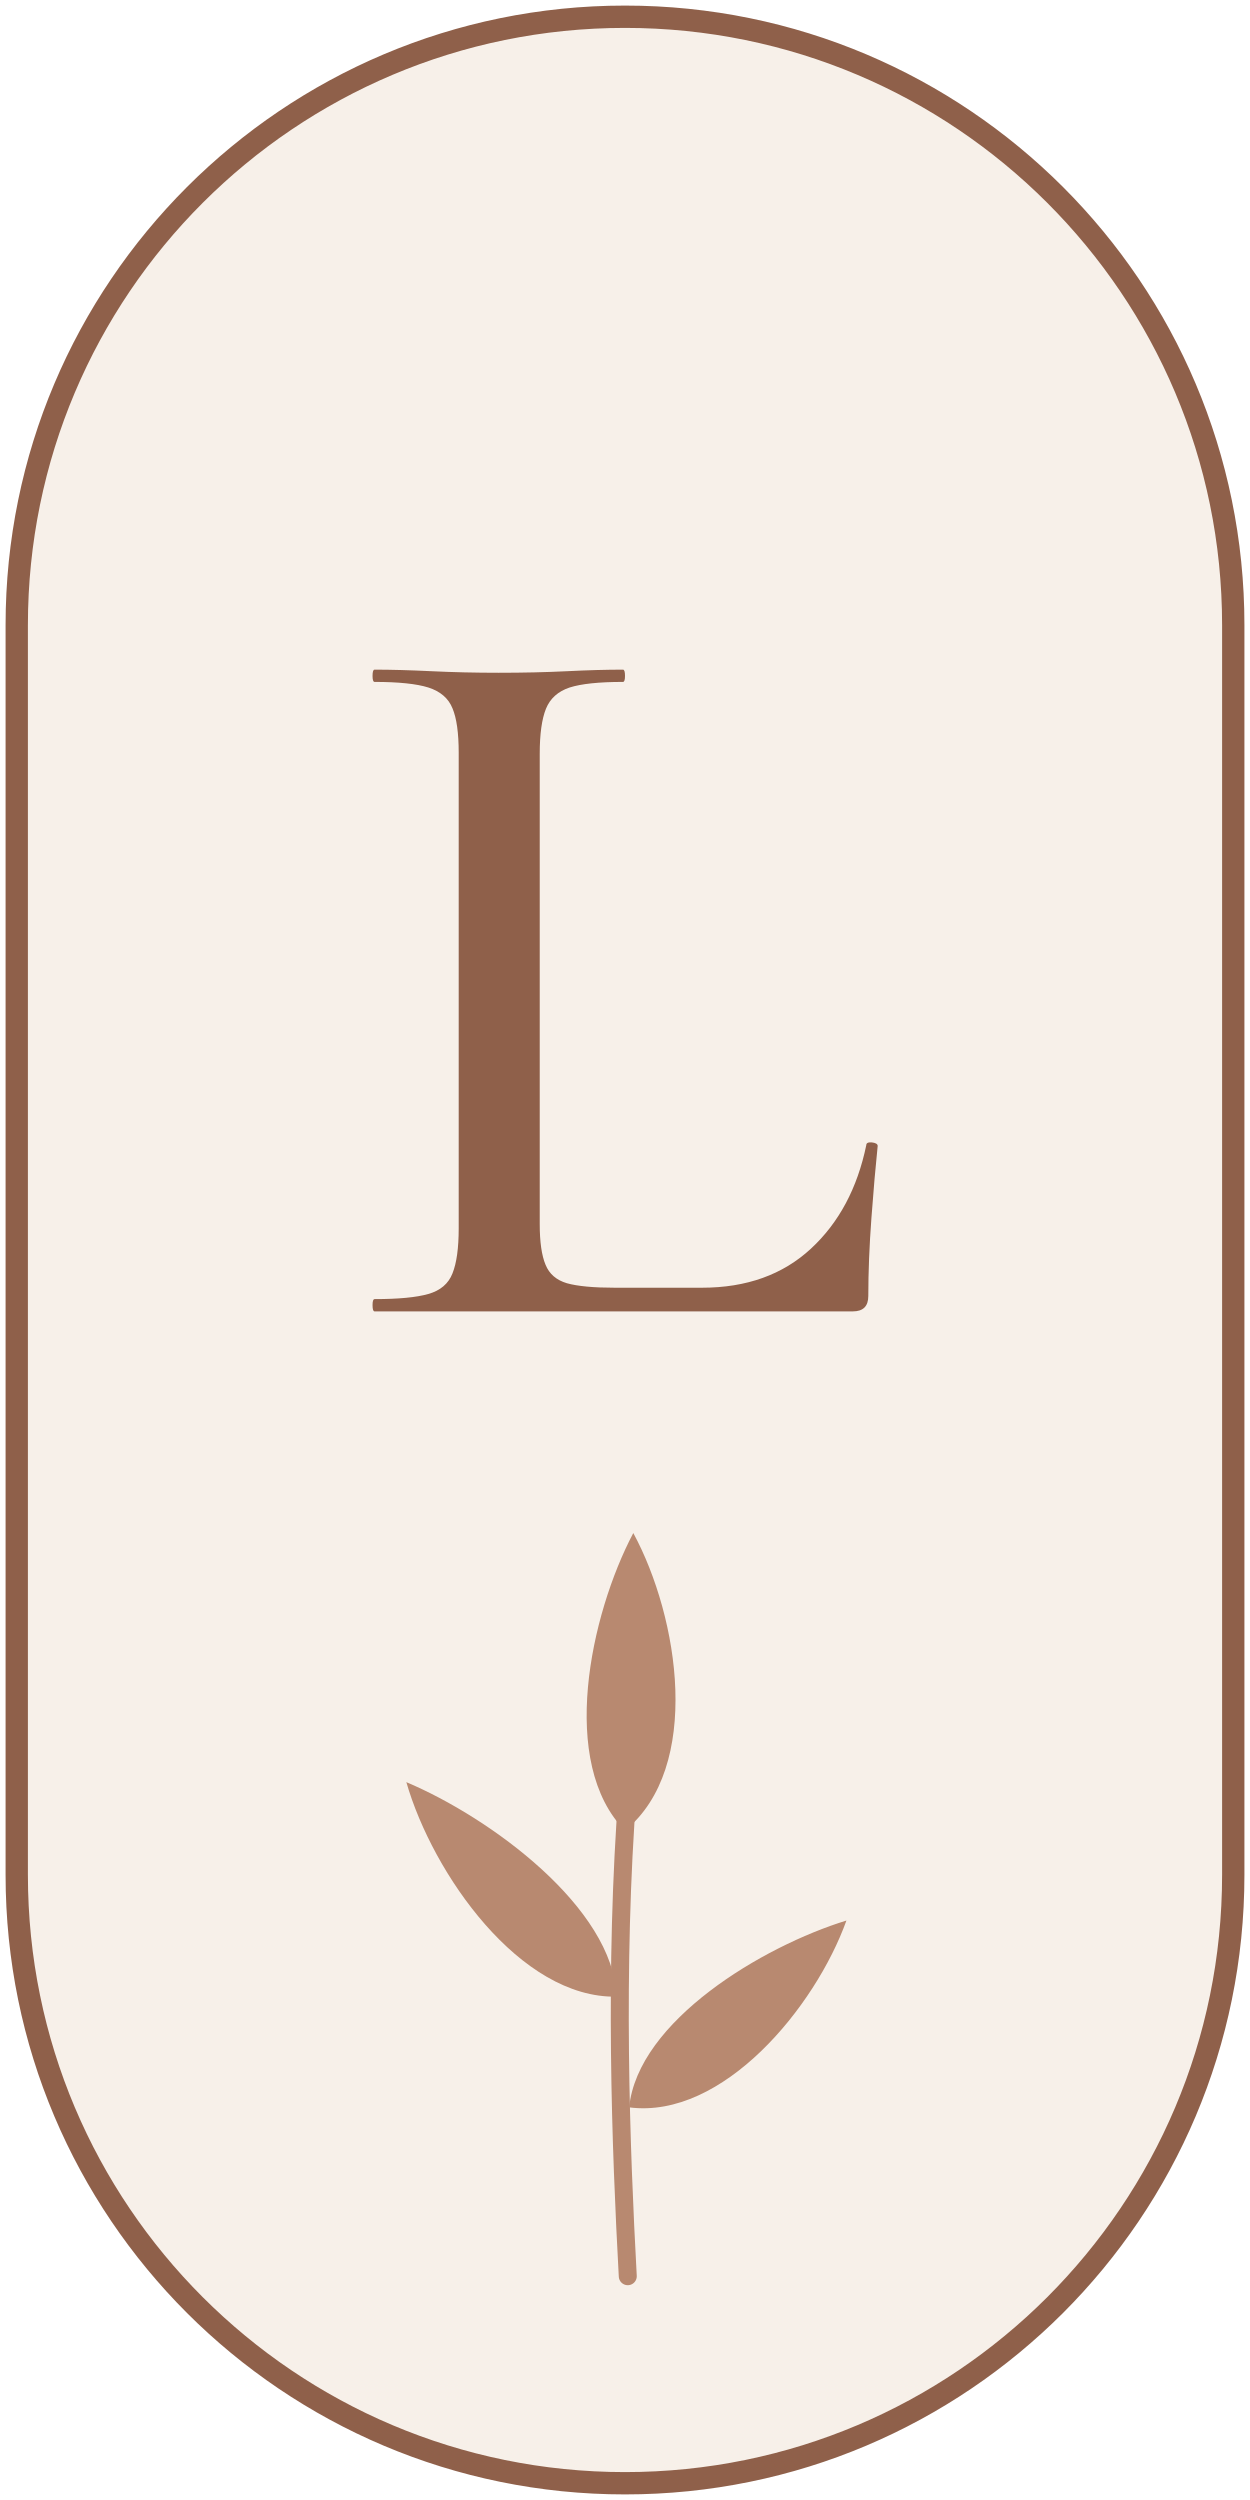
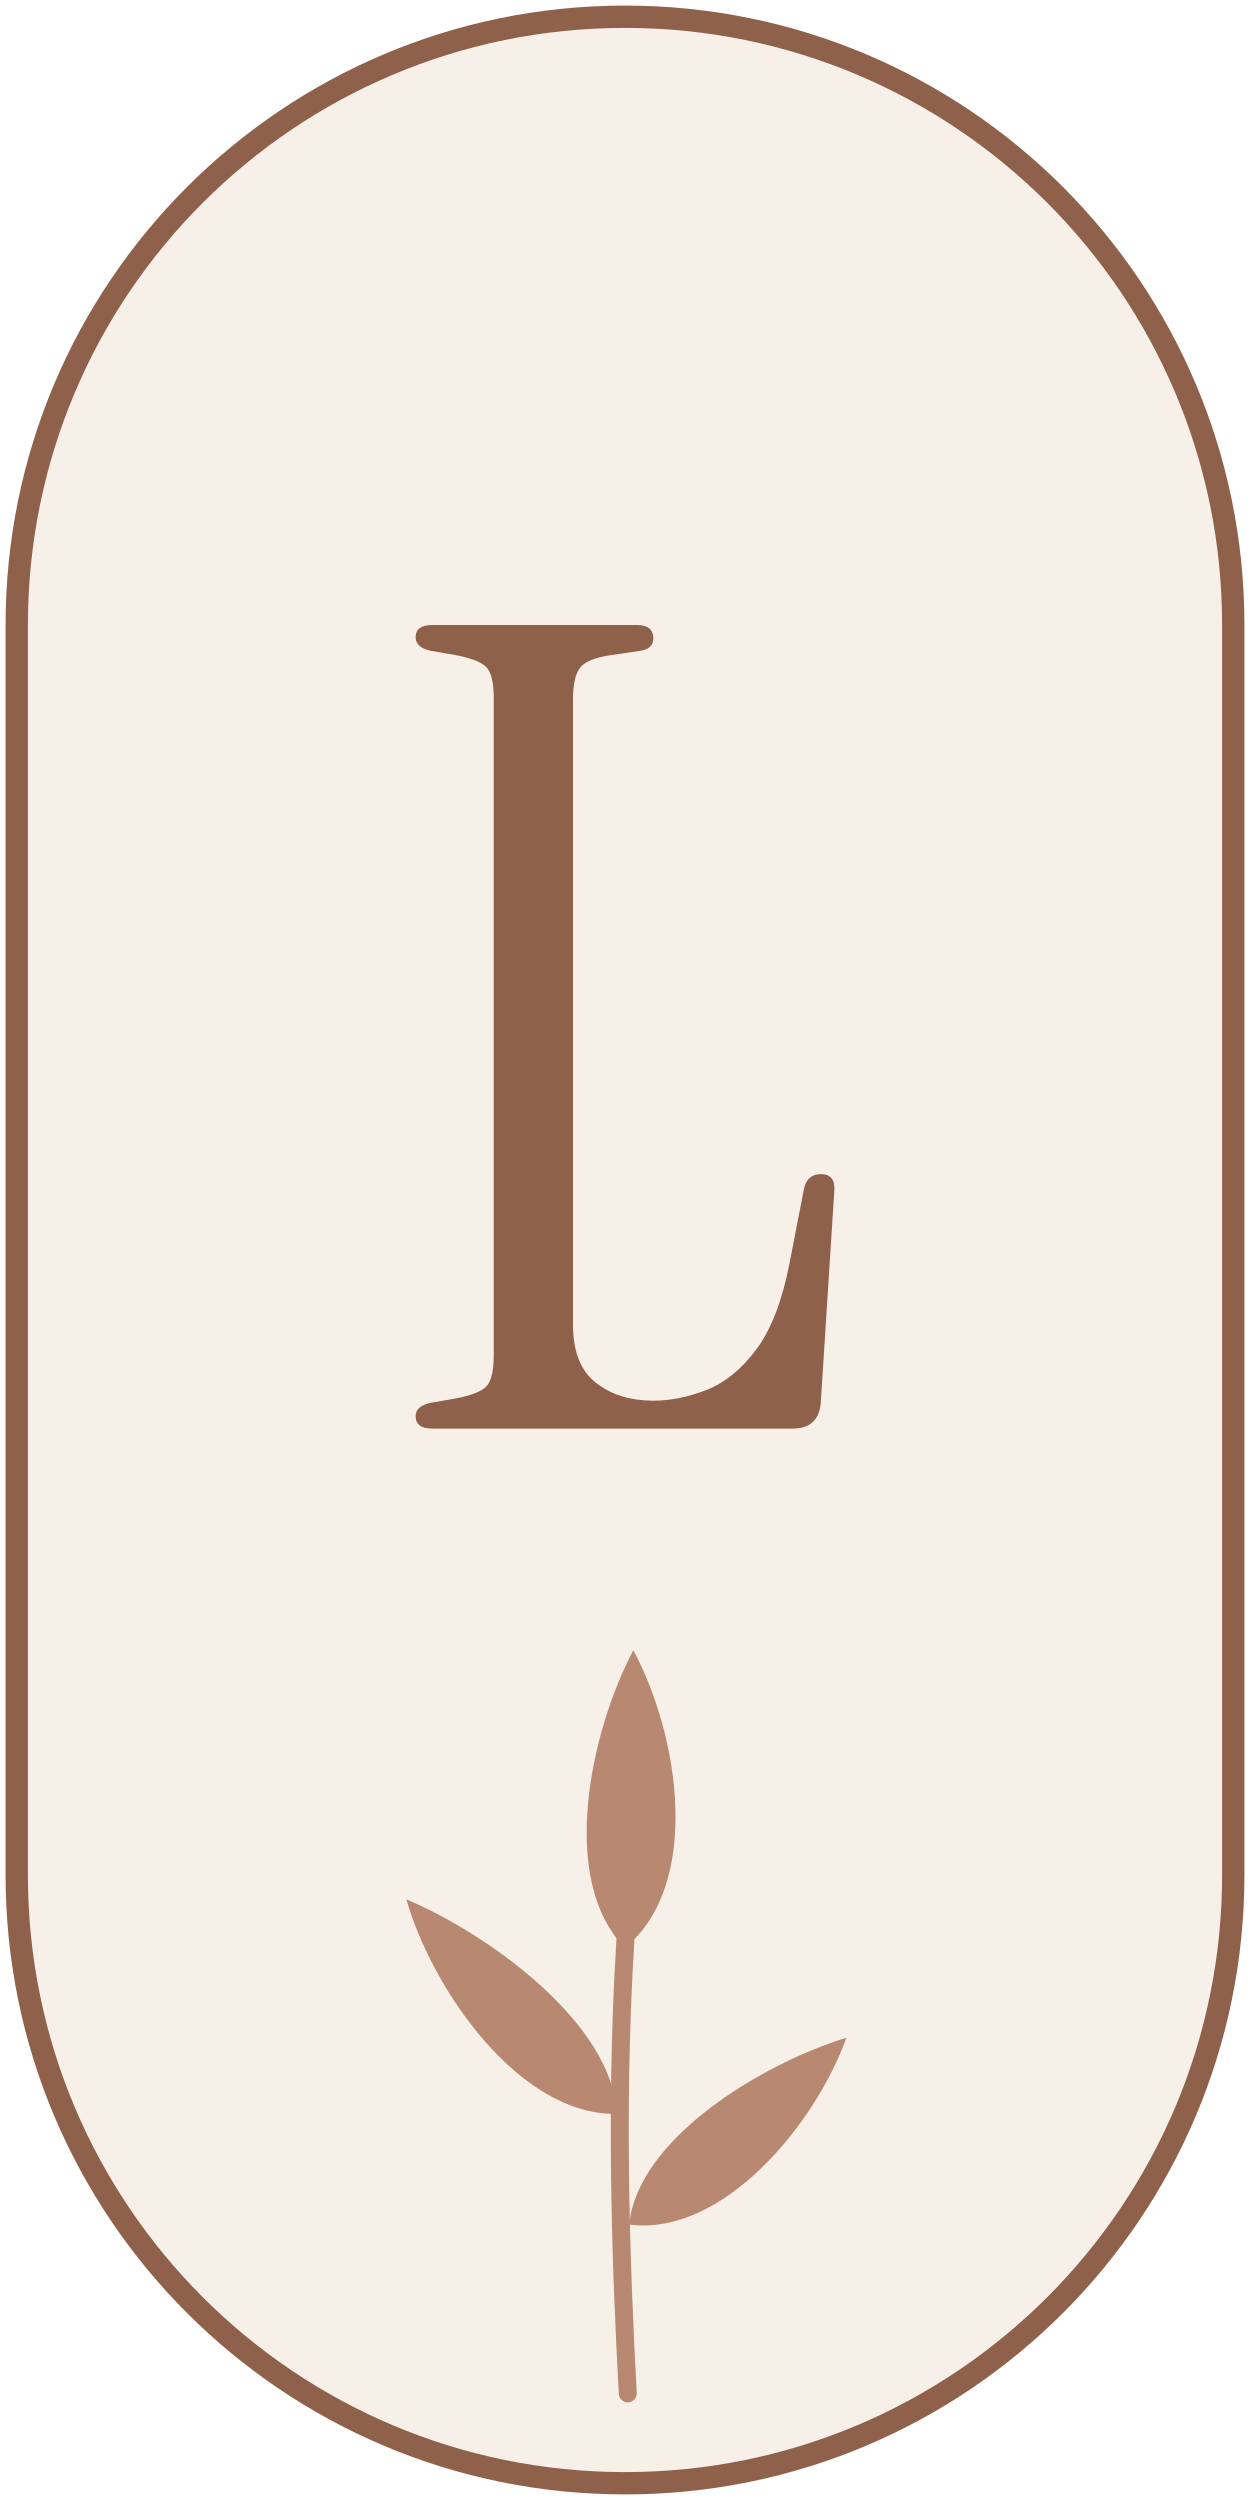
<svg xmlns="http://www.w3.org/2000/svg" viewBox="0 0 56 112" role="img" aria-label="Monograma LUIZA">
  <rect x="0.75" y="0.75" width="54.5" height="110.5" rx="27.25" fill="#F7F0E9" stroke="#8F604A" stroke-width="1" />
-   <path transform="translate(15.26 58.75)" d="M8.92-24.98L8.92-3.91Q8.92-2.71 9.18-2.09Q9.43-1.47 10.14-1.26Q10.86-1.06 12.28-1.06L16.19-1.06Q19.18-1.06 21.07-2.81Q22.95-4.55 23.55-7.45Q23.55-7.59 23.80-7.57Q24.06-7.54 24.06-7.41Q23.92-6.07 23.78-4.19Q23.64-2.30 23.64-0.69Q23.64 0 22.95 0L1.52 0Q1.43 0 1.43-0.28Q1.43-0.55 1.52-0.55Q3.13-0.55 3.93-0.78Q4.74-1.01 5.01-1.70Q5.29-2.39 5.29-3.73L5.29-25.02Q5.29-26.36 5.01-27.02Q4.74-27.69 3.93-27.95Q3.13-28.20 1.52-28.20Q1.43-28.20 1.43-28.47Q1.43-28.75 1.52-28.75Q2.62-28.75 4.07-28.68Q5.52-28.61 7.08-28.61Q8.74-28.61 10.14-28.68Q11.55-28.75 12.65-28.75Q12.74-28.75 12.74-28.47Q12.74-28.20 12.65-28.20Q11.04-28.20 10.26-27.95Q9.48-27.69 9.20-27Q8.92-26.31 8.92-24.98" fill="#8F604A" />
-   <g transform="translate(15.6 67.75) scale(0.62)">
+   <path transform="translate(17.67 64.00)" d="M17.85 0L1.70 0Q0.95 0 0.95-0.55Q0.95-1 1.60-1.15L2.75-1.35Q3.80-1.55 4.13-1.90Q4.45-2.25 4.45-3.30L4.45-32.70Q4.45-33.75 4.13-34.10Q3.80-34.45 2.75-34.65L1.60-34.85Q0.95-35 0.95-35.45Q0.95-36 1.70-36L10.85-36Q11.60-36 11.60-35.40Q11.60-34.95 11.05-34.85L9.70-34.65Q8.65-34.50 8.33-34.10Q8-33.70 8-32.65L8-4.65Q8-2.85 9.03-2.05Q10.05-1.25 11.60-1.25Q12.75-1.25 13.98-1.73Q15.20-2.20 16.20-3.53Q17.20-4.85 17.70-7.40L18.35-10.75Q18.50-11.40 19.10-11.40Q19.80-11.40 19.70-10.55L19.10-1.15Q19 0 17.85 0" fill="#8F604A" />
+   <g transform="translate(15.6 73) scale(0.62)">
    <path d="M20.2 55.2C19.7 46 19.2 33 20.2 20" fill="none" stroke="#B88970" stroke-width="1.3" stroke-linecap="round" />
    <path d="M20 23C25.59 18.42 23.91 7.62 20.6 1.5C17.47 7.44 15.19 18.13 20 23ZM19.4 35C19.14 28.56 10.27 22.06 4.2 19.5C6.11 26.14 12.43 35.14 19.4 35ZM20.3 43C27.06 43.88 33.75 35.77 36 29.5C29.95 31.36 20.93 36.75 20.3 43Z" fill="#B88970" />
  </g>
</svg>
